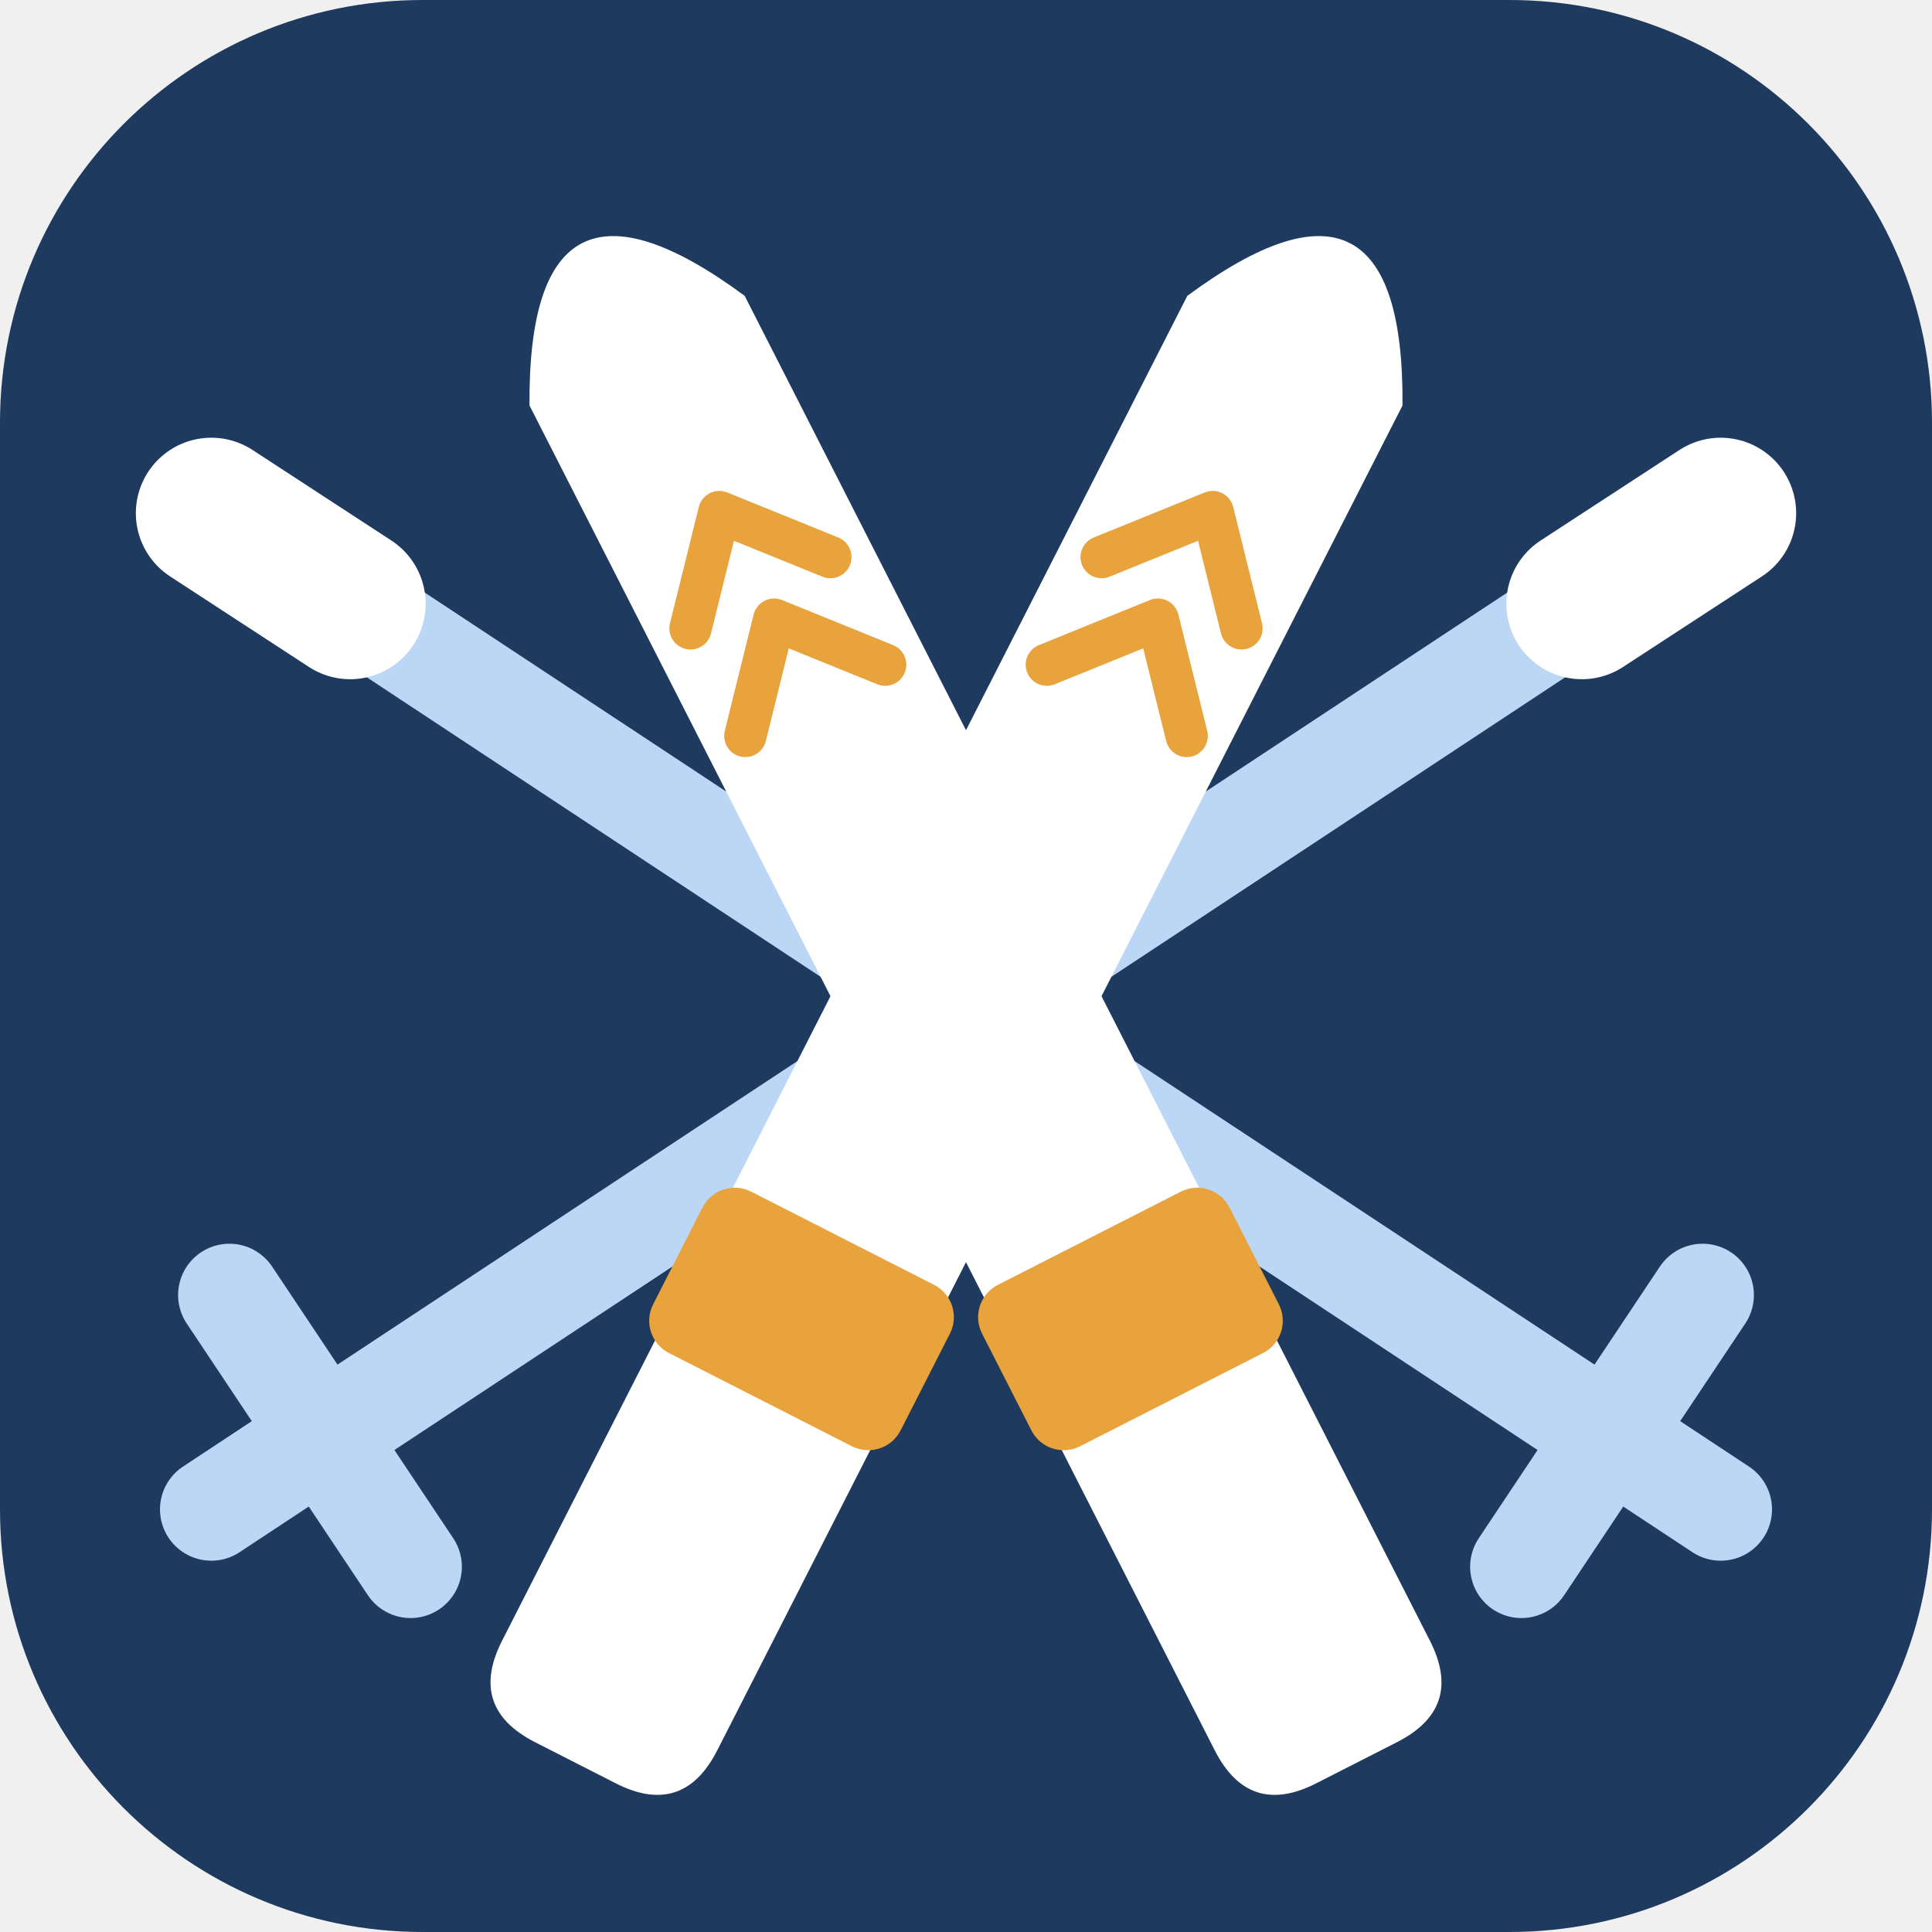
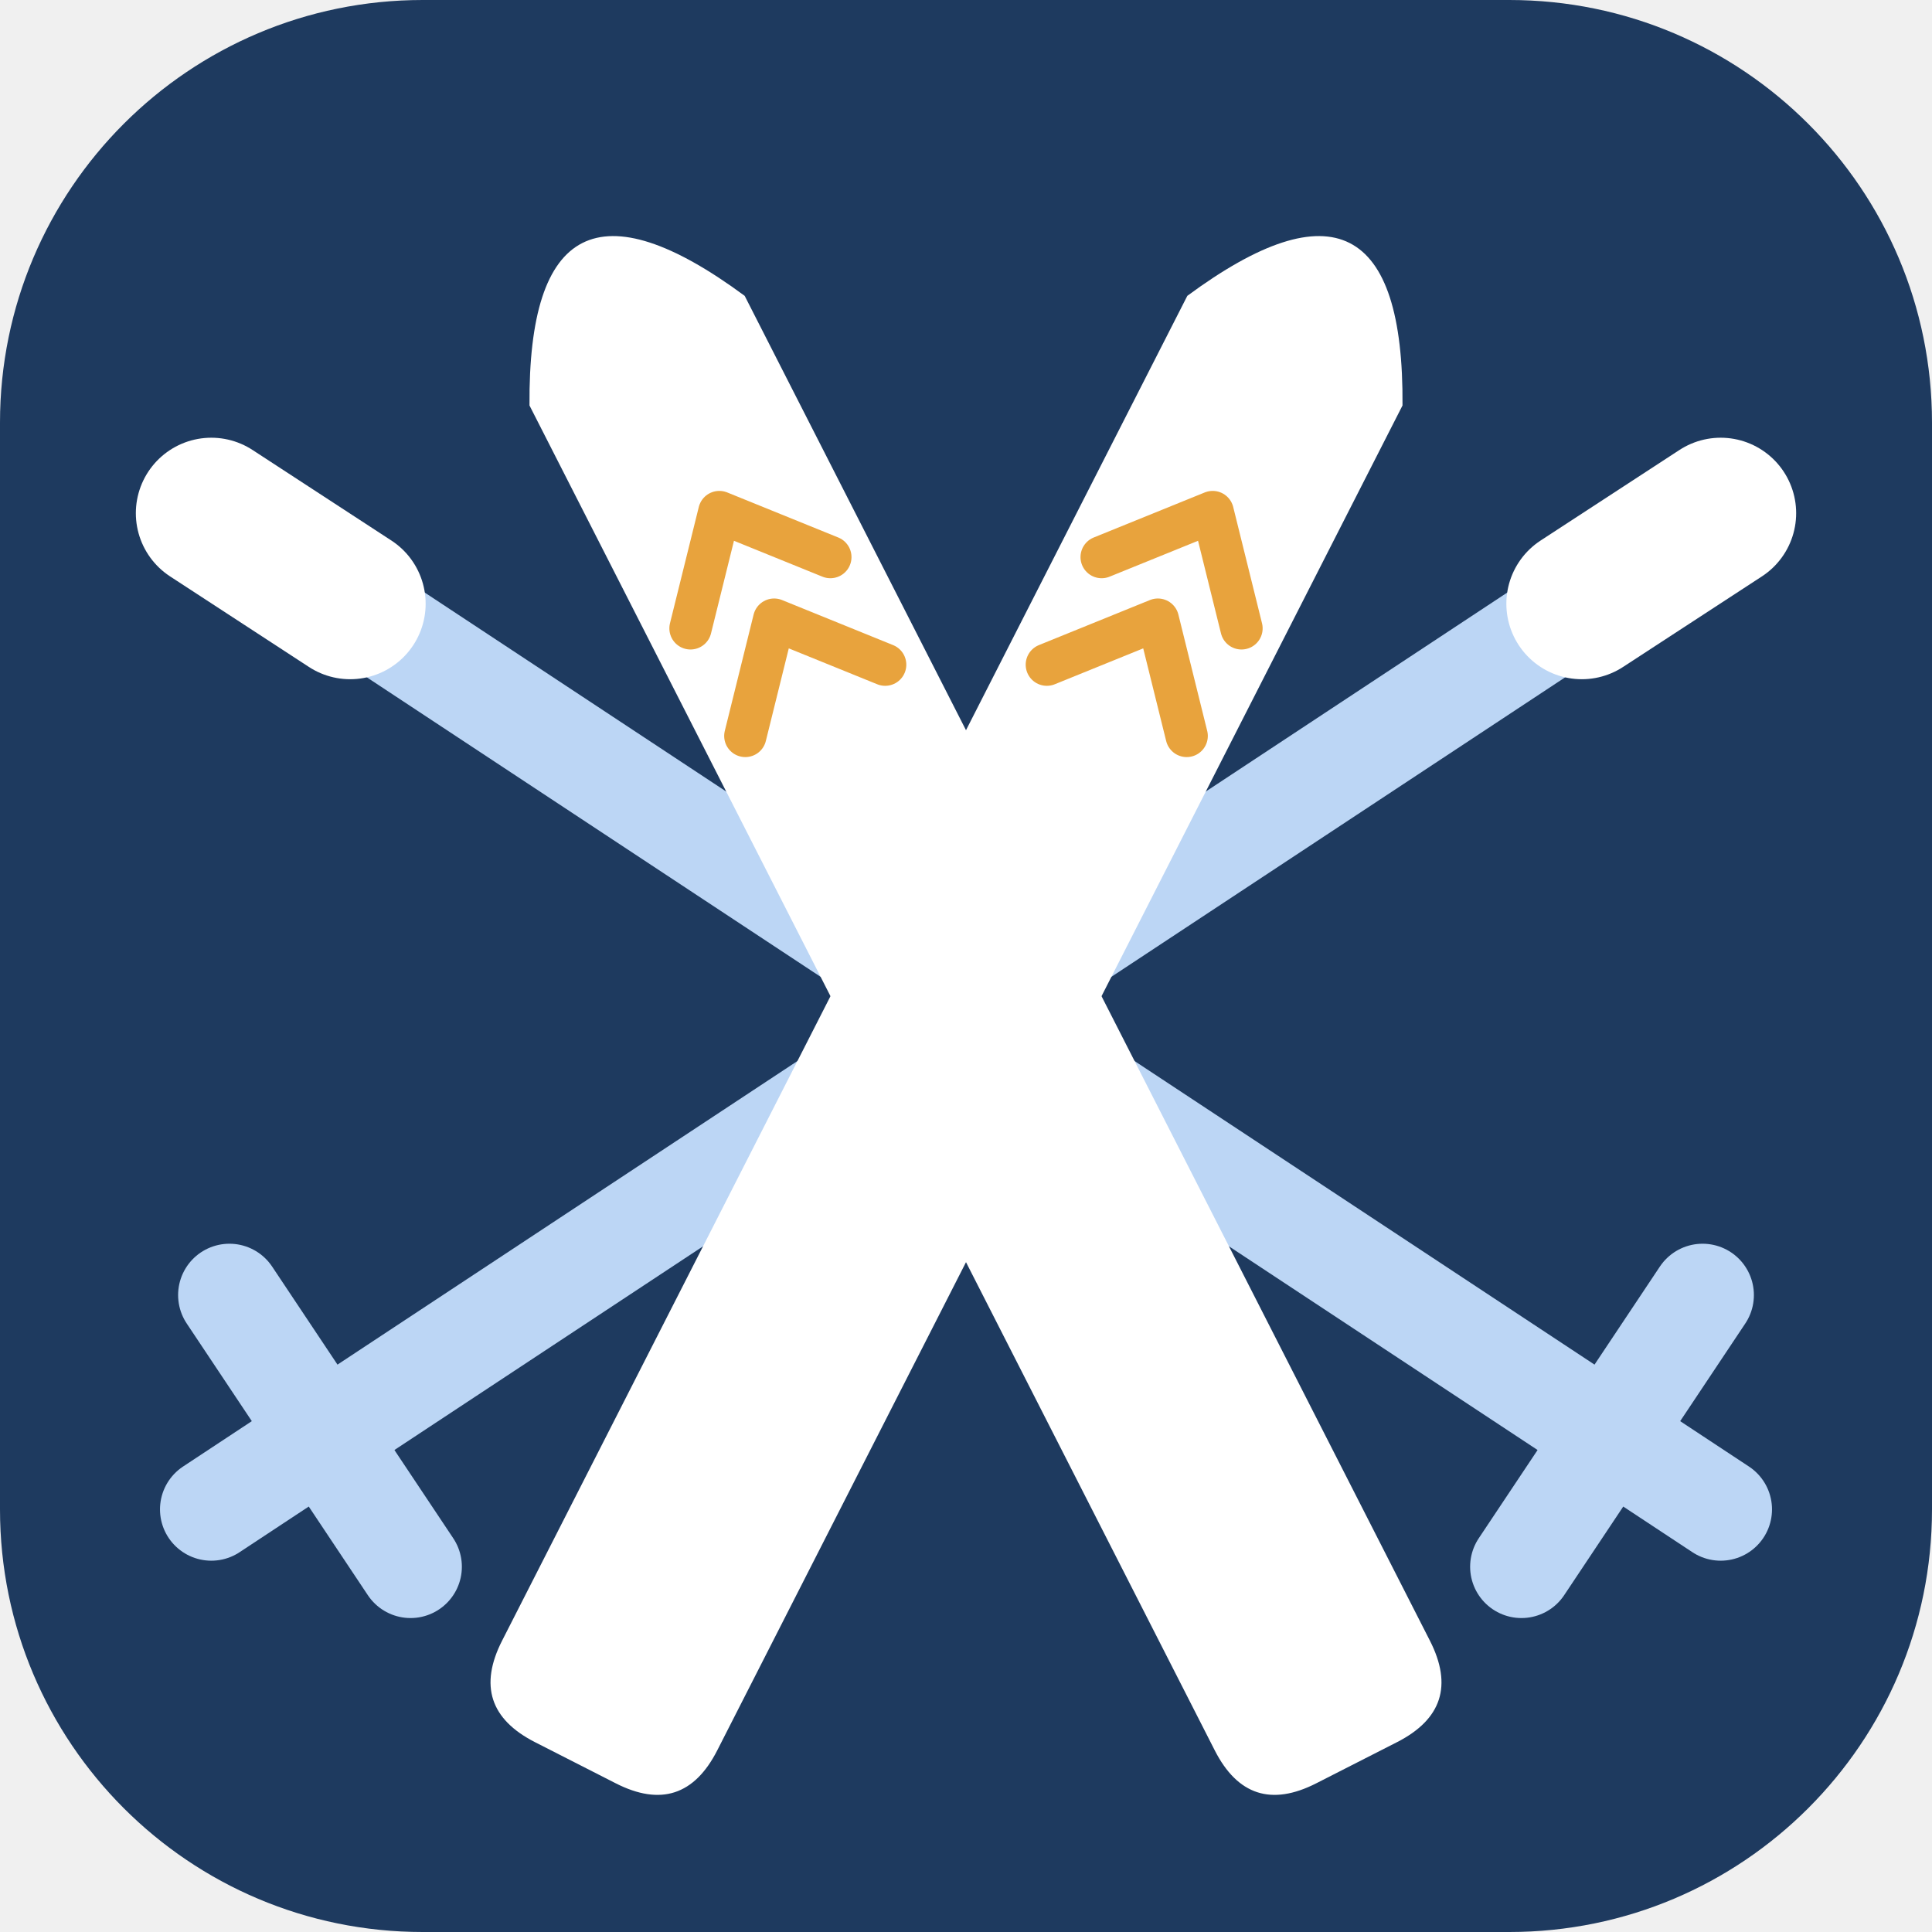
<svg xmlns="http://www.w3.org/2000/svg" viewBox="0 0 64 64">
  <clipPath id="r">
    <rect width="64" height="64" rx="14" />
  </clipPath>
  <g clip-path="url(#r)">
    <rect width="64" height="64" fill="#1e3a5f" />
    <g stroke="#bcd6f5" stroke-width="3.4" stroke-linecap="round">
      <line x1="7" y1="50" x2="57" y2="17" />
      <line x1="57" y1="50" x2="7" y2="17" />
      <line x1="7.6" y1="42.9" x2="13.6" y2="51.9" />
      <line x1="50.4" y1="51.9" x2="56.4" y2="42.9" />
    </g>
    <g stroke="#ffffff" stroke-width="5" stroke-linecap="round">
      <line x1="57" y1="17" x2="52.4" y2="20" />
      <line x1="7" y1="17" x2="11.6" y2="20" />
    </g>
    <g transform="translate(32 33) rotate(-27)">
      <path d="M-4 -24 Q0 -32 4 -24 L4 26 Q4 28.5 1.5 28.5 L-1.5 28.5 Q-4 28.5 -4 26 Z" fill="#ffffff" />
      <path d="M-2.6 -15 L0 -18 L2.6 -15 M-2.6 -11 L0 -14 L2.6 -11" stroke="#e8a33d" stroke-width="1.4" fill="none" stroke-linecap="round" stroke-linejoin="round" />
-       <rect x="-4.6" y="9" width="9.2" height="6" rx="1.2" fill="#e8a33d" />
    </g>
    <g transform="translate(32 33) rotate(27)">
      <path d="M-4 -24 Q0 -32 4 -24 L4 26 Q4 28.5 1.5 28.5 L-1.5 28.5 Q-4 28.5 -4 26 Z" fill="#ffffff" />
      <path d="M-2.6 -15 L0 -18 L2.6 -15 M-2.6 -11 L0 -14 L2.6 -11" stroke="#e8a33d" stroke-width="1.4" fill="none" stroke-linecap="round" stroke-linejoin="round" />
-       <rect x="-4.6" y="9" width="9.2" height="6" rx="1.2" fill="#e8a33d" />
    </g>
  </g>
</svg>
